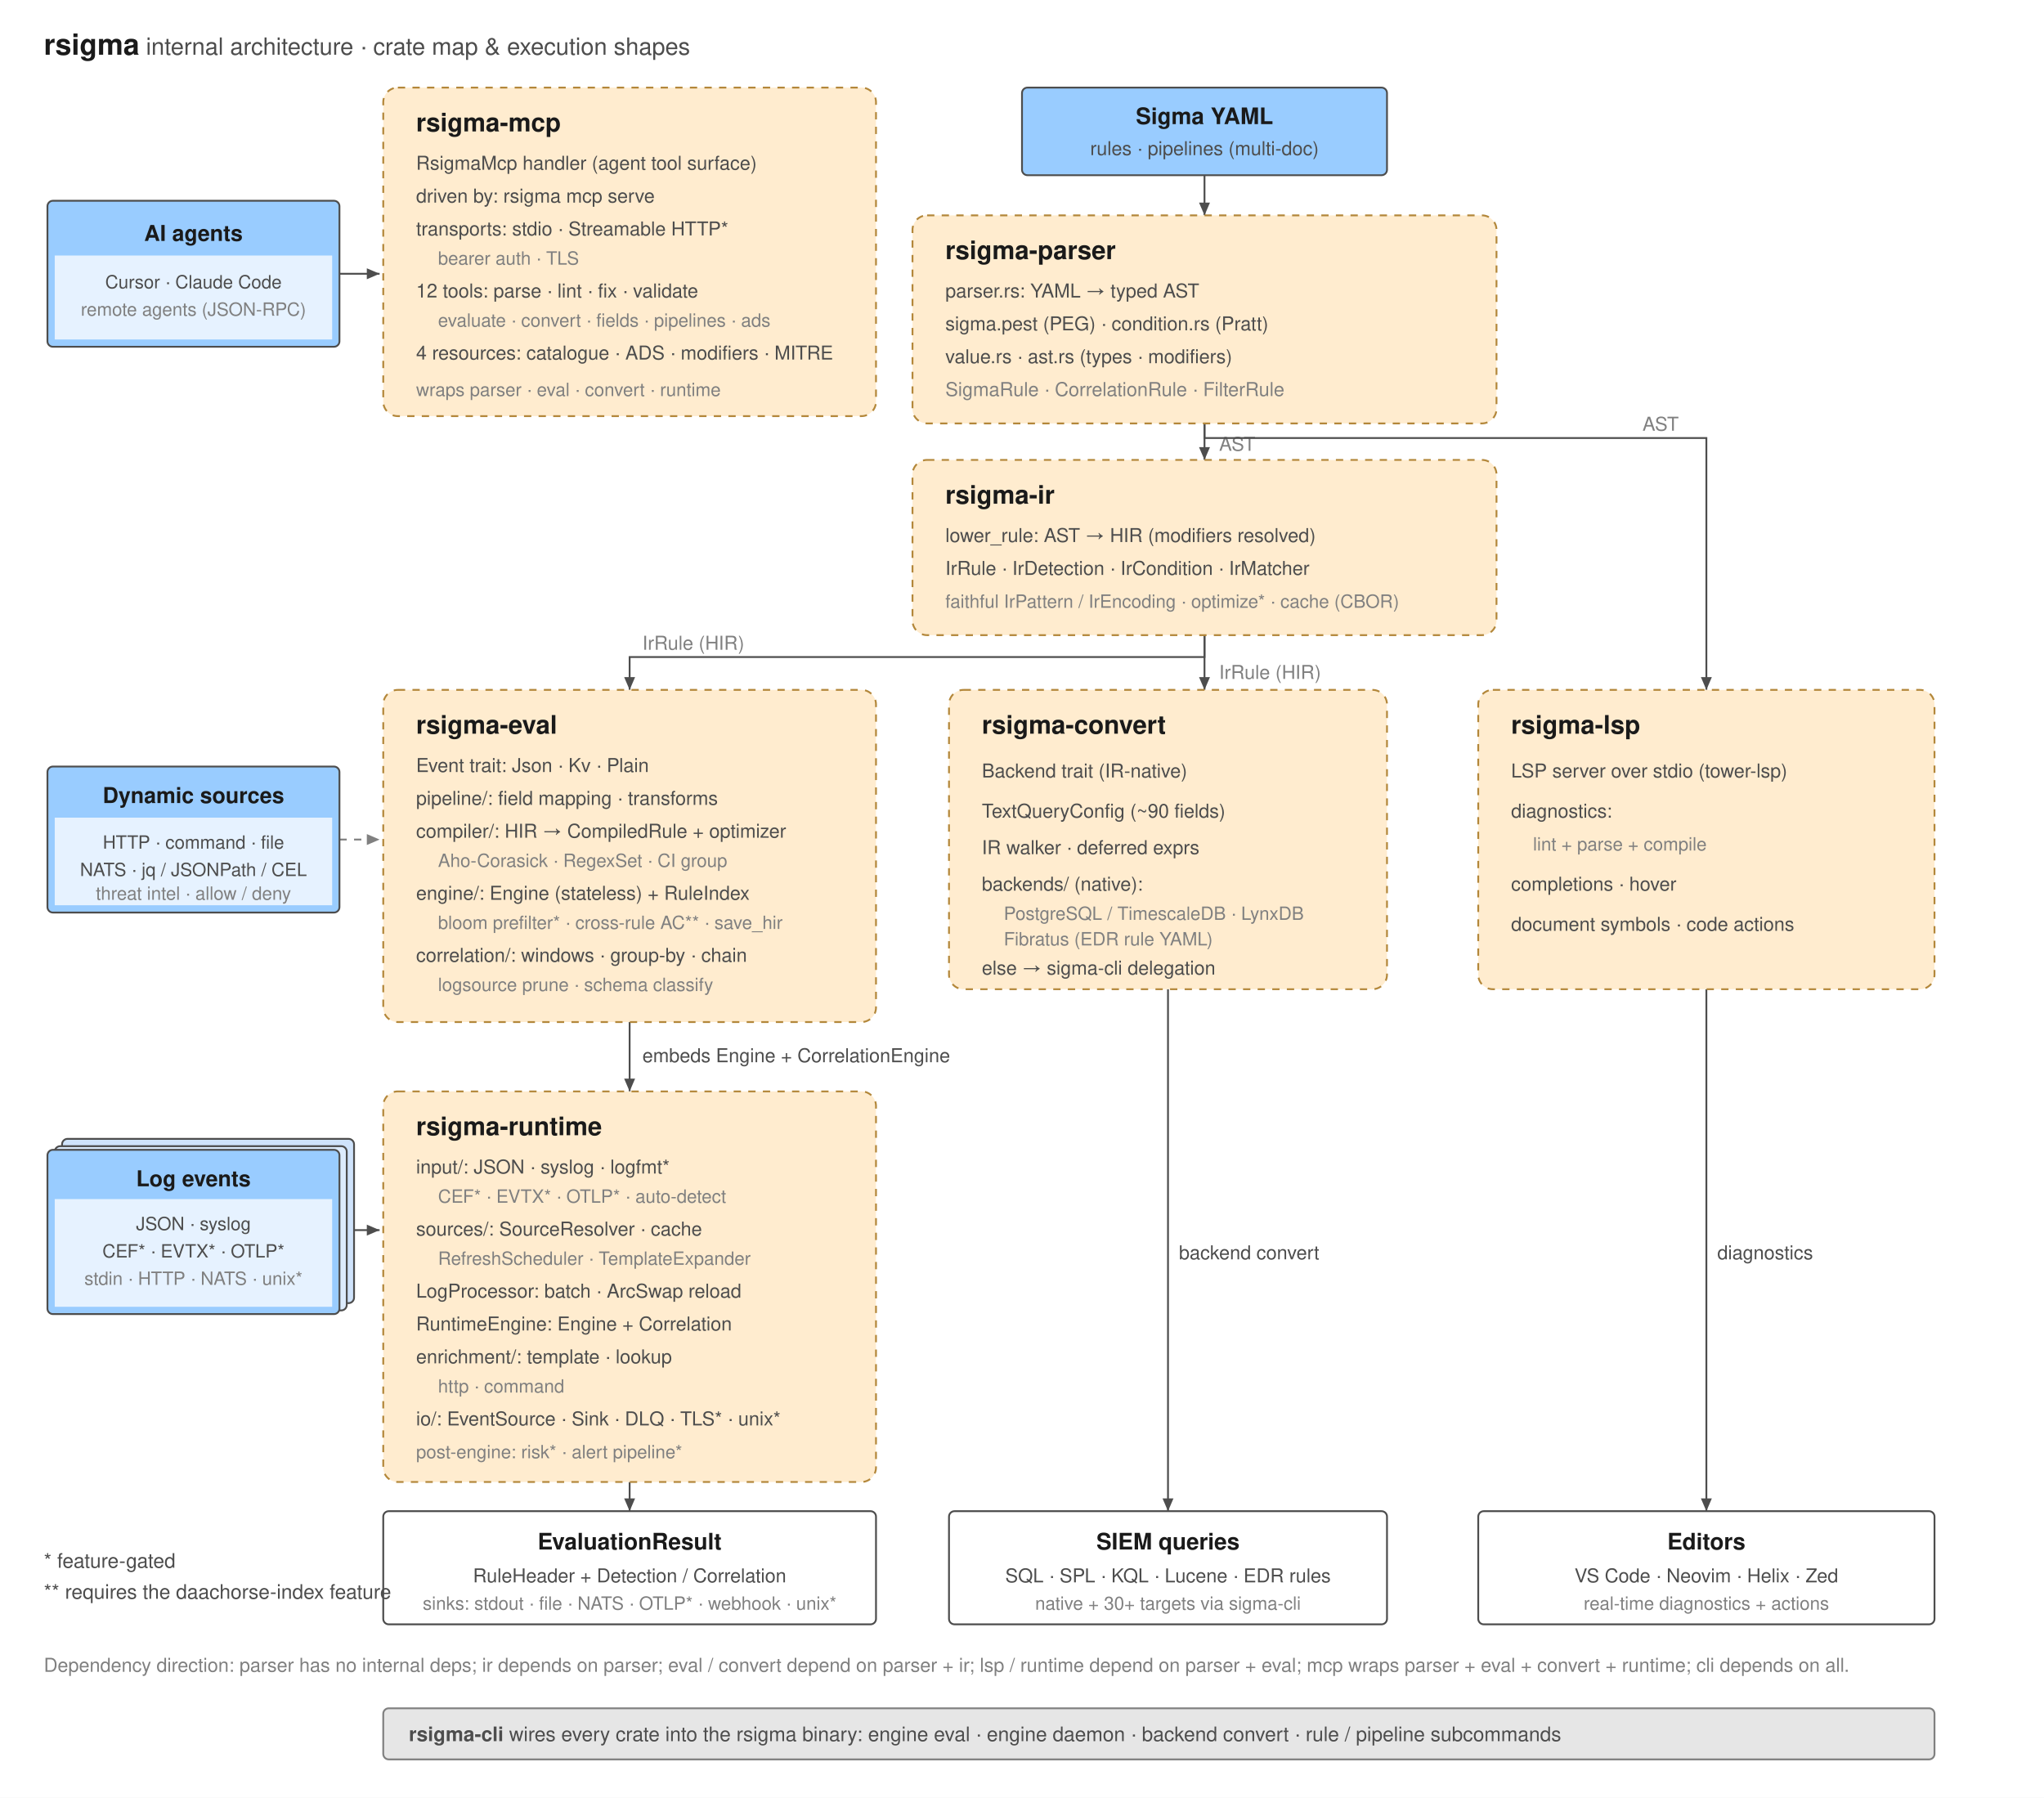
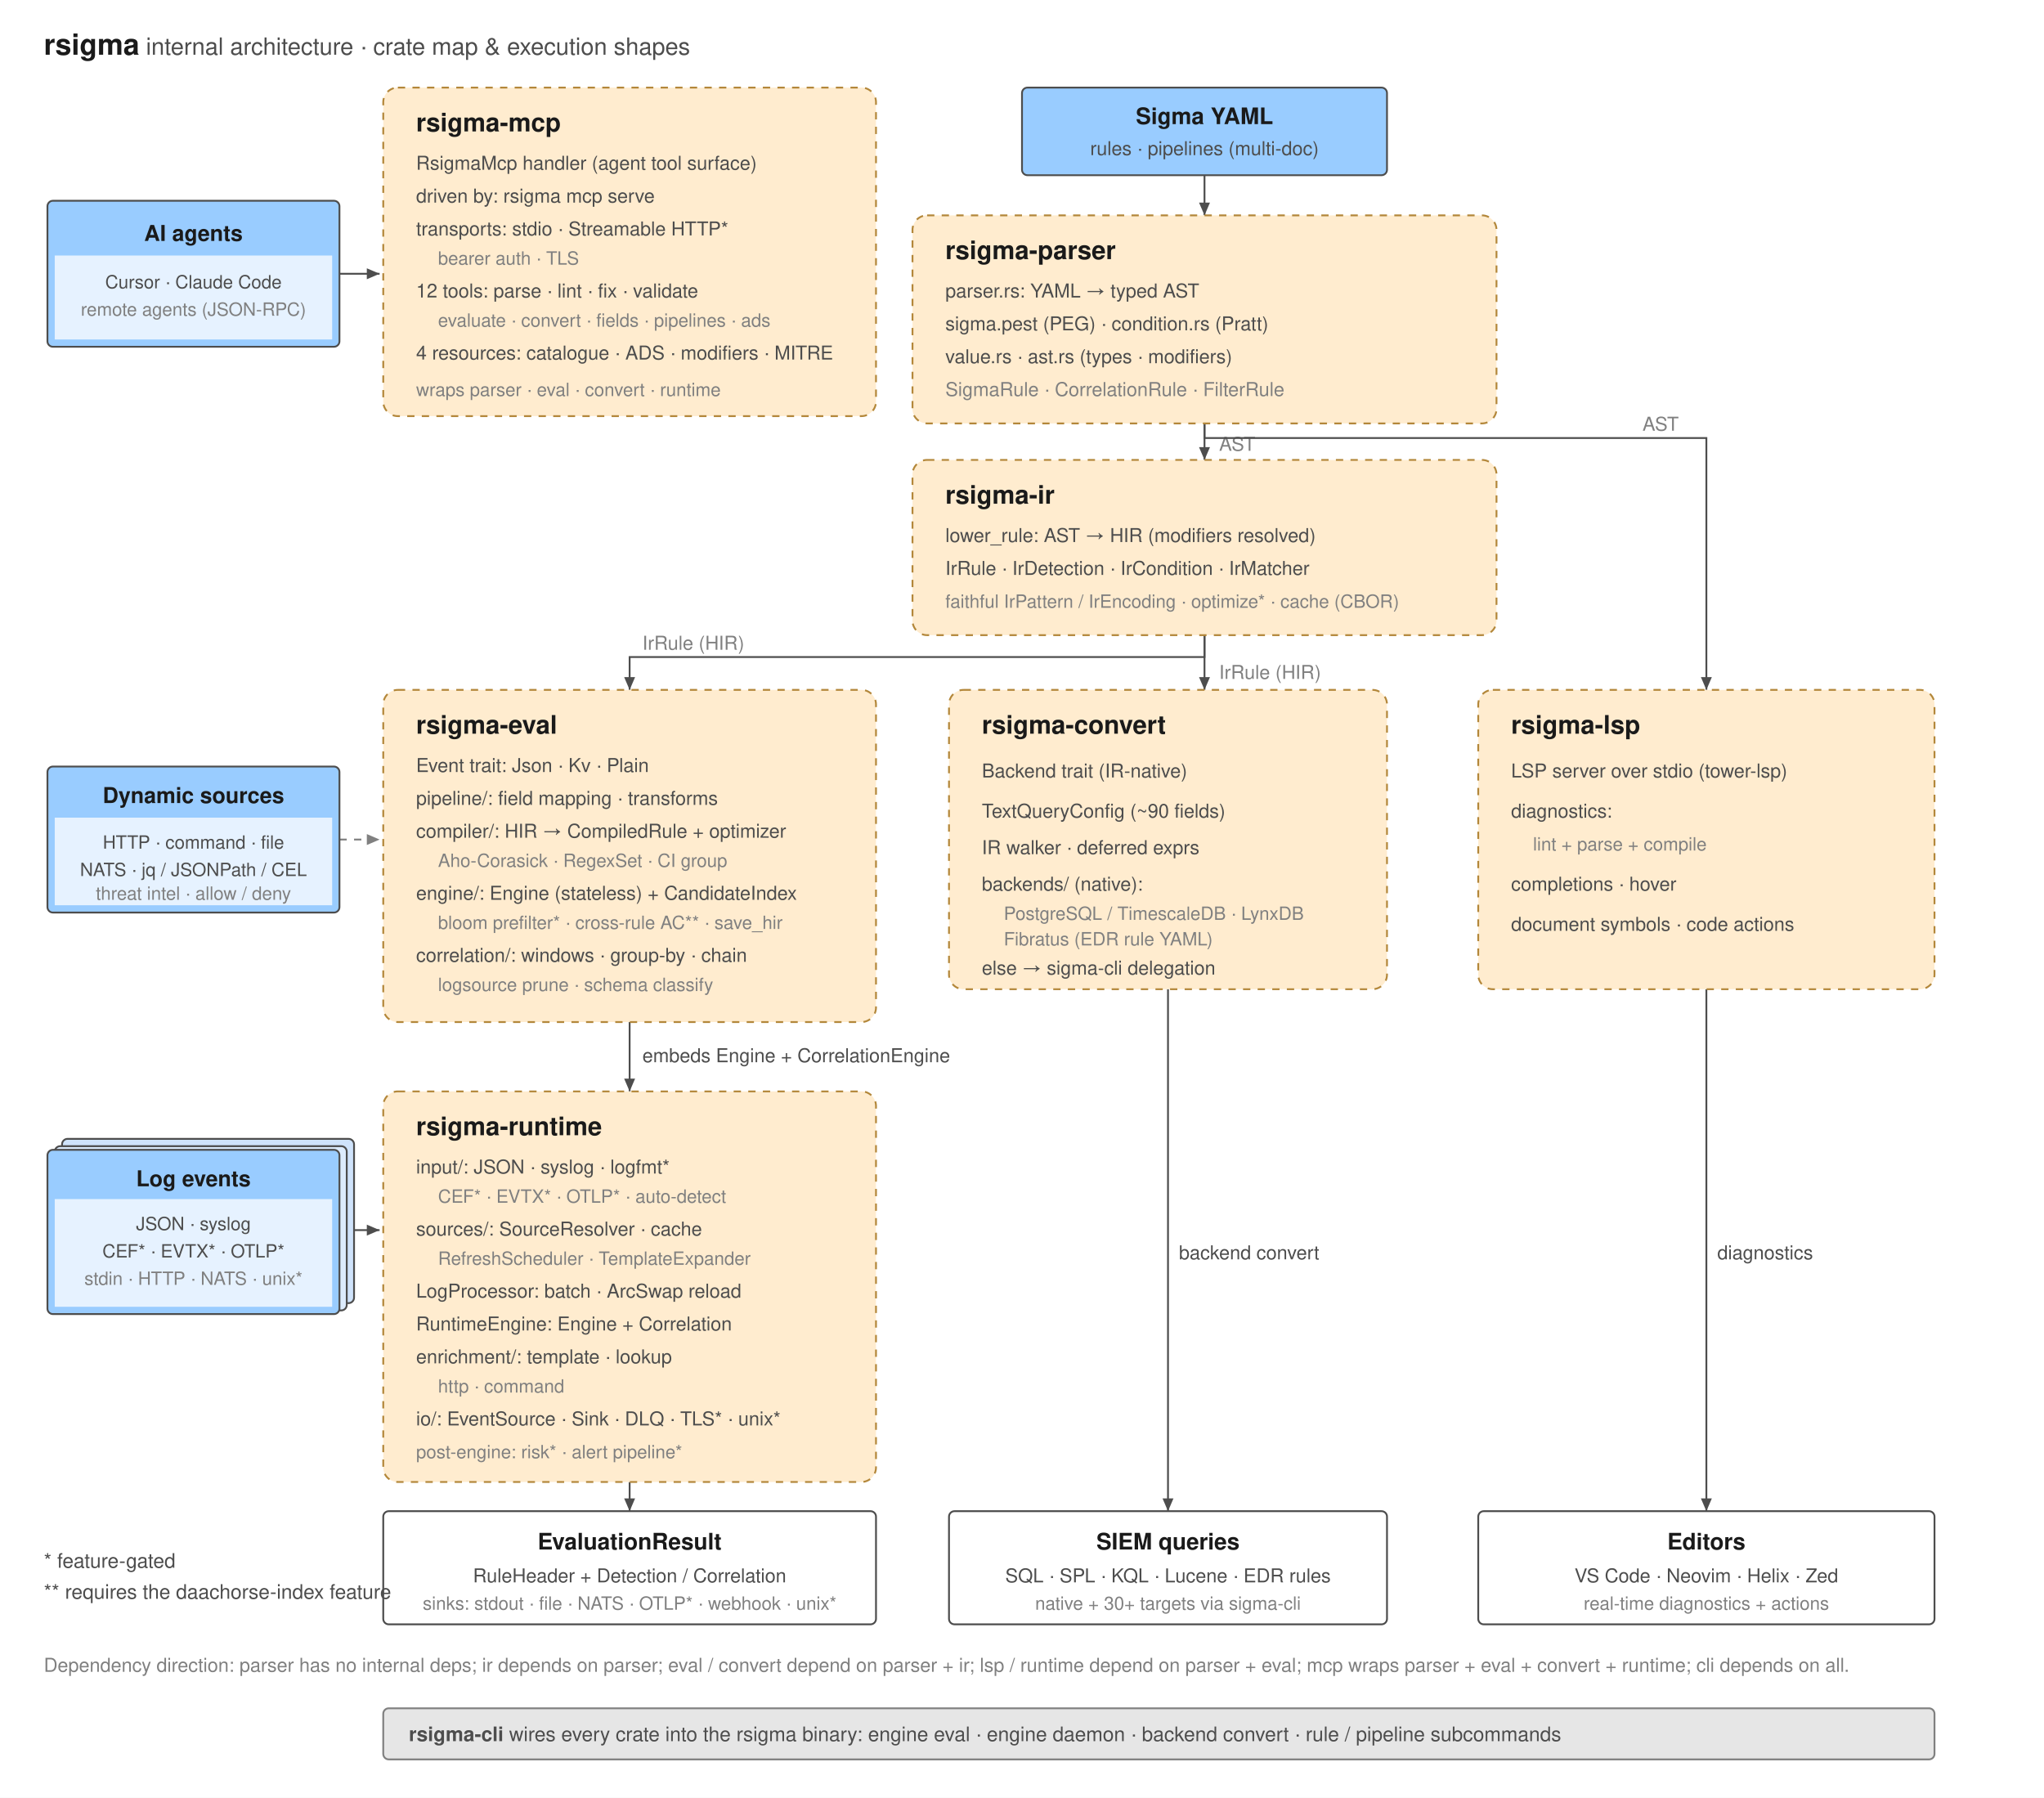
<svg xmlns="http://www.w3.org/2000/svg" width="1120" height="985" viewBox="0 0 1120 985" font-family="Helvetica, Arial, sans-serif">
  <defs>
    <marker id="arrow" markerWidth="9" markerHeight="9" refX="7" refY="3" orient="auto" markerUnits="userSpaceOnUse">
      <path d="M0,0 L7,3 L0,6 Z" fill="#4d4d4d" />
    </marker>
    <marker id="arrowg" markerWidth="9" markerHeight="9" refX="7" refY="3" orient="auto" markerUnits="userSpaceOnUse">
      <path d="M0,0 L7,3 L0,6 Z" fill="#808080" />
    </marker>
  </defs>
  <rect x="0" y="0" width="1120" height="985" fill="#ffffff" />
  <text x="24" y="30" font-size="16" font-weight="bold" fill="#1a1a1a">rsigma</text>
  <text x="80" y="30" font-size="13" fill="#4d4d4d">internal architecture · crate map &amp; execution shapes</text>
  <path d="M660,96 L660,118" fill="none" stroke="#4d4d4d" marker-end="url(#arrow)" />
  <path d="M660,232 L660,252" fill="none" stroke="#4d4d4d" marker-end="url(#arrow)" />
  <text x="668" y="247" font-size="10.5" fill="#808080">AST</text>
  <path d="M660,232 L660,240 L935,240 L935,378" fill="none" stroke="#4d4d4d" marker-end="url(#arrow)" />
  <text x="900" y="236" font-size="10.5" fill="#808080">AST</text>
  <path d="M660,348 L660,360 L345,360 L345,378" fill="none" stroke="#4d4d4d" marker-end="url(#arrow)" />
  <text x="352" y="356" font-size="10.5" fill="#808080">IrRule (HIR)</text>
  <path d="M660,348 L660,378" fill="none" stroke="#4d4d4d" marker-end="url(#arrow)" />
  <text x="668" y="372" font-size="10.5" fill="#808080">IrRule (HIR)</text>
  <path d="M345,560 L345,598" fill="none" stroke="#4d4d4d" marker-end="url(#arrow)" />
  <text x="352" y="582" font-size="10.5" fill="#4d4d4d">embeds Engine + CorrelationEngine</text>
  <path d="M345,812 L345,828" fill="none" stroke="#4d4d4d" marker-end="url(#arrow)" />
  <path d="M640,542 L640,828" fill="none" stroke="#4d4d4d" marker-end="url(#arrow)" />
  <text x="646" y="690" font-size="10.5" fill="#4d4d4d">backend convert</text>
  <path d="M935,542 L935,828" fill="none" stroke="#4d4d4d" marker-end="url(#arrow)" />
  <text x="941" y="690" font-size="10.5" fill="#4d4d4d">diagnostics</text>
  <path d="M186,460 L208,460" fill="none" stroke="#808080" stroke-dasharray="4 4" marker-end="url(#arrowg)" />
  <text x="60" y="452" font-size="10.5" fill="#4d4d4d">resolve ${source.*}</text>
  <path d="M186,674 L208,674" fill="none" stroke="#4d4d4d" marker-end="url(#arrow)" />
  <text x="92" y="666" font-size="10.5" fill="#4d4d4d">ingest</text>
  <rect x="560" y="48" width="200" height="48" rx="3" fill="#99ccff" stroke="#4d4d4d" />
  <text x="660" y="68" font-size="12.5" font-weight="bold" text-anchor="middle" fill="#1a1a1a">Sigma YAML</text>
  <text x="660" y="85" font-size="10.5" text-anchor="middle" fill="#4d4d4d">rules · pipelines (multi-doc)</text>
  <rect x="500" y="118" width="320" height="114" rx="8" fill="#ffeccf" stroke="#b3873a" stroke-dasharray="4 4" />
  <text x="518" y="142" font-size="14" font-weight="bold" fill="#1a1a1a">rsigma-parser</text>
  <text x="518" y="163" font-size="10.5" fill="#4d4d4d">parser.rs: YAML → typed AST</text>
  <text x="518" y="181" font-size="10.5" fill="#4d4d4d">sigma.pest (PEG) · condition.rs (Pratt)</text>
  <text x="518" y="199" font-size="10.5" fill="#4d4d4d">value.rs · ast.rs (types · modifiers)</text>
  <text x="518" y="217" font-size="10.5" fill="#808080">SigmaRule · CorrelationRule · FilterRule</text>
  <rect x="500" y="252" width="320" height="96" rx="8" fill="#ffeccf" stroke="#b3873a" stroke-dasharray="4 4" />
  <text x="518" y="276" font-size="14" font-weight="bold" fill="#1a1a1a">rsigma-ir</text>
  <text x="518" y="297" font-size="10.5" fill="#4d4d4d">lower_rule: AST → HIR (modifiers resolved)</text>
  <text x="518" y="315" font-size="10.5" fill="#4d4d4d">IrRule · IrDetection · IrCondition · IrMatcher</text>
  <text x="518" y="333" font-size="10" fill="#808080">faithful IrPattern / IrEncoding · optimize* · cache (CBOR)</text>
  <rect x="210" y="378" width="270" height="182" rx="8" fill="#ffeccf" stroke="#b3873a" stroke-dasharray="4 4" />
  <text x="228" y="402" font-size="14" font-weight="bold" fill="#1a1a1a">rsigma-eval</text>
  <text x="228" y="423" font-size="10.5" fill="#4d4d4d">Event trait: Json · Kv · Plain</text>
  <text x="228" y="441" font-size="10.5" fill="#4d4d4d">pipeline/: field mapping · transforms</text>
  <text x="228" y="459" font-size="10.5" fill="#4d4d4d">compiler/: HIR → CompiledRule + optimizer</text>
  <text x="240" y="475" font-size="10" fill="#808080">Aho-Corasick · RegexSet · CI group</text>
-   <text x="228" y="493" font-size="10.5" fill="#4d4d4d">engine/: Engine (stateless) + RuleIndex</text>
+   <text x="228" y="493" font-size="10.5" fill="#4d4d4d">engine/: Engine (stateless) + CandidateIndex</text>
  <text x="240" y="509" font-size="10" fill="#808080">bloom prefilter* · cross-rule AC** · save_hir</text>
  <text x="228" y="527" font-size="10.5" fill="#4d4d4d">correlation/: windows · group-by · chain</text>
  <text x="240" y="543" font-size="10" fill="#808080">logsource prune · schema classify</text>
  <rect x="520" y="378" width="240" height="164" rx="8" fill="#ffeccf" stroke="#b3873a" stroke-dasharray="4 4" />
  <text x="538" y="402" font-size="14" font-weight="bold" fill="#1a1a1a">rsigma-convert</text>
  <text x="538" y="426" font-size="10.5" fill="#4d4d4d">Backend trait (IR-native)</text>
  <text x="538" y="448" font-size="10.5" fill="#4d4d4d">TextQueryConfig (~90 fields)</text>
  <text x="538" y="468" font-size="10.5" fill="#4d4d4d">IR walker · deferred exprs</text>
  <text x="538" y="488" font-size="10.5" fill="#4d4d4d">backends/ (native):</text>
  <text x="550" y="504" font-size="10" fill="#808080">PostgreSQL / TimescaleDB · LynxDB</text>
  <text x="550" y="518" font-size="10" fill="#808080">Fibratus (EDR rule YAML)</text>
  <text x="538" y="534" font-size="10.5" fill="#4d4d4d">else → sigma-cli delegation</text>
  <rect x="810" y="378" width="250" height="164" rx="8" fill="#ffeccf" stroke="#b3873a" stroke-dasharray="4 4" />
  <text x="828" y="402" font-size="14" font-weight="bold" fill="#1a1a1a">rsigma-lsp</text>
  <text x="828" y="426" font-size="10.5" fill="#4d4d4d">LSP server over stdio (tower-lsp)</text>
  <text x="828" y="448" font-size="10.5" fill="#4d4d4d">diagnostics:</text>
  <text x="840" y="466" font-size="10" fill="#808080">lint + parse + compile</text>
  <text x="828" y="488" font-size="10.5" fill="#4d4d4d">completions · hover</text>
  <text x="828" y="510" font-size="10.5" fill="#4d4d4d">document symbols · code actions</text>
  <rect x="210" y="598" width="270" height="214" rx="8" fill="#ffeccf" stroke="#b3873a" stroke-dasharray="4 4" />
  <text x="228" y="622" font-size="14" font-weight="bold" fill="#1a1a1a">rsigma-runtime</text>
  <text x="228" y="643" font-size="10.5" fill="#4d4d4d">input/: JSON · syslog · logfmt*</text>
  <text x="240" y="659" font-size="10" fill="#808080">CEF* · EVTX* · OTLP* · auto-detect</text>
  <text x="228" y="677" font-size="10.5" fill="#4d4d4d">sources/: SourceResolver · cache</text>
  <text x="240" y="693" font-size="10" fill="#808080">RefreshScheduler · TemplateExpander</text>
  <text x="228" y="711" font-size="10.5" fill="#4d4d4d">LogProcessor: batch · ArcSwap reload</text>
  <text x="228" y="729" font-size="10.5" fill="#4d4d4d">RuntimeEngine: Engine + Correlation</text>
  <text x="228" y="747" font-size="10.5" fill="#4d4d4d">enrichment/: template · lookup</text>
  <text x="240" y="763" font-size="10" fill="#808080">http · command</text>
  <text x="228" y="781" font-size="10.5" fill="#4d4d4d">io/: EventSource · Sink · DLQ · TLS* · unix*</text>
  <text x="228" y="799" font-size="10" fill="#808080">post-engine: risk* · alert pipeline*</text>
  <path d="M186,150 L208,150" fill="none" stroke="#4d4d4d" marker-end="url(#arrow)" />
  <rect x="26" y="110" width="160" height="80" rx="3" fill="#99ccff" stroke="#4d4d4d" />
  <text x="106" y="132" font-size="12" font-weight="bold" text-anchor="middle" fill="#1a1a1a">AI agents</text>
  <rect x="30" y="140" width="152" height="46" fill="#e6f2ff" stroke="none" />
  <text x="106" y="158" font-size="10" text-anchor="middle" fill="#4d4d4d">Cursor · Claude Code</text>
  <text x="106" y="173" font-size="10" text-anchor="middle" fill="#808080">remote agents (JSON-RPC)</text>
  <rect x="210" y="48" width="270" height="180" rx="8" fill="#ffeccf" stroke="#b3873a" stroke-dasharray="4 4" />
  <text x="228" y="72" font-size="14" font-weight="bold" fill="#1a1a1a">rsigma-mcp</text>
  <text x="228" y="93" font-size="10.5" fill="#4d4d4d">RsigmaMcp handler (agent tool surface)</text>
  <text x="228" y="111" font-size="10.5" fill="#4d4d4d">driven by: rsigma mcp serve</text>
  <text x="228" y="129" font-size="10.5" fill="#4d4d4d">transports: stdio · Streamable HTTP*</text>
  <text x="240" y="145" font-size="10" fill="#808080">bearer auth · TLS</text>
  <text x="228" y="163" font-size="10.5" fill="#4d4d4d">12 tools: parse · lint · fix · validate</text>
  <text x="240" y="179" font-size="10" fill="#808080">evaluate · convert · fields · pipelines · ads</text>
  <text x="228" y="197" font-size="10.5" fill="#4d4d4d">4 resources: catalogue · ADS · modifiers · MITRE</text>
  <text x="228" y="217" font-size="10" fill="#808080">wraps parser · eval · convert · runtime</text>
  <rect x="26" y="420" width="160" height="80" rx="3" fill="#99ccff" stroke="#4d4d4d" />
  <text x="106" y="440" font-size="12" font-weight="bold" text-anchor="middle" fill="#1a1a1a">Dynamic sources</text>
  <rect x="30" y="448" width="152" height="48" fill="#e6f2ff" stroke="none" />
  <text x="106" y="465" font-size="10" text-anchor="middle" fill="#4d4d4d">HTTP · command · file</text>
  <text x="106" y="480" font-size="10" text-anchor="middle" fill="#4d4d4d">NATS · jq / JSONPath / CEL</text>
  <text x="106" y="493" font-size="10" text-anchor="middle" fill="#808080">threat intel · allow / deny</text>
  <rect x="34" y="624" width="160" height="90" rx="3" fill="#cfe3fb" stroke="#4d4d4d" />
  <rect x="30" y="628" width="160" height="90" rx="3" fill="#dcebfc" stroke="#4d4d4d" />
  <rect x="26" y="630" width="160" height="90" rx="3" fill="#99ccff" stroke="#4d4d4d" />
  <text x="106" y="650" font-size="12" font-weight="bold" text-anchor="middle" fill="#1a1a1a">Log events</text>
  <rect x="30" y="657" width="152" height="59" fill="#e6f2ff" stroke="none" />
  <text x="106" y="674" font-size="10" text-anchor="middle" fill="#4d4d4d">JSON · syslog</text>
  <text x="106" y="689" font-size="10" text-anchor="middle" fill="#4d4d4d">CEF* · EVTX* · OTLP*</text>
  <text x="106" y="704" font-size="10" text-anchor="middle" fill="#808080">stdin · HTTP · NATS · unix*</text>
  <rect x="210" y="828" width="270" height="62" rx="3" fill="#ffffff" stroke="#4d4d4d" />
  <text x="345" y="849" font-size="12.5" font-weight="bold" text-anchor="middle" fill="#1a1a1a">EvaluationResult</text>
  <text x="345" y="867" font-size="10.5" text-anchor="middle" fill="#4d4d4d">RuleHeader + Detection / Correlation</text>
  <text x="345" y="882" font-size="10" text-anchor="middle" fill="#808080">sinks: stdout · file · NATS · OTLP* · webhook · unix*</text>
  <rect x="520" y="828" width="240" height="62" rx="3" fill="#ffffff" stroke="#4d4d4d" />
  <text x="640" y="849" font-size="12.5" font-weight="bold" text-anchor="middle" fill="#1a1a1a">SIEM queries</text>
  <text x="640" y="867" font-size="10.5" text-anchor="middle" fill="#4d4d4d">SQL · SPL · KQL · Lucene · EDR rules</text>
  <text x="640" y="882" font-size="10" text-anchor="middle" fill="#808080">native + 30+ targets via sigma-cli</text>
  <rect x="810" y="828" width="250" height="62" rx="3" fill="#ffffff" stroke="#4d4d4d" />
  <text x="935" y="849" font-size="12.5" font-weight="bold" text-anchor="middle" fill="#1a1a1a">Editors</text>
  <text x="935" y="867" font-size="10.5" text-anchor="middle" fill="#4d4d4d">VS Code · Neovim · Helix · Zed</text>
  <text x="935" y="882" font-size="10" text-anchor="middle" fill="#808080">real-time diagnostics + actions</text>
  <rect x="210" y="936" width="850" height="28" rx="3" fill="#e6e6e6" stroke="#808080" />
  <text x="224" y="954" font-size="11" fill="#4d4d4d">
    <tspan font-weight="bold">rsigma-cli</tspan>  wires every crate into the rsigma binary:  engine eval  ·  engine daemon  ·  backend convert  ·  rule / pipeline subcommands</text>
  <text x="24" y="859" font-size="11" fill="#4d4d4d">*  feature-gated</text>
  <text x="24" y="876" font-size="11" fill="#4d4d4d">**  requires the daachorse-index feature</text>
  <text x="24" y="916" font-size="10.5" fill="#808080">Dependency direction: parser has no internal deps; ir depends on parser; eval / convert depend on parser + ir; lsp / runtime depend on parser + eval; mcp wraps parser + eval + convert + runtime; cli depends on all.</text>
</svg>
